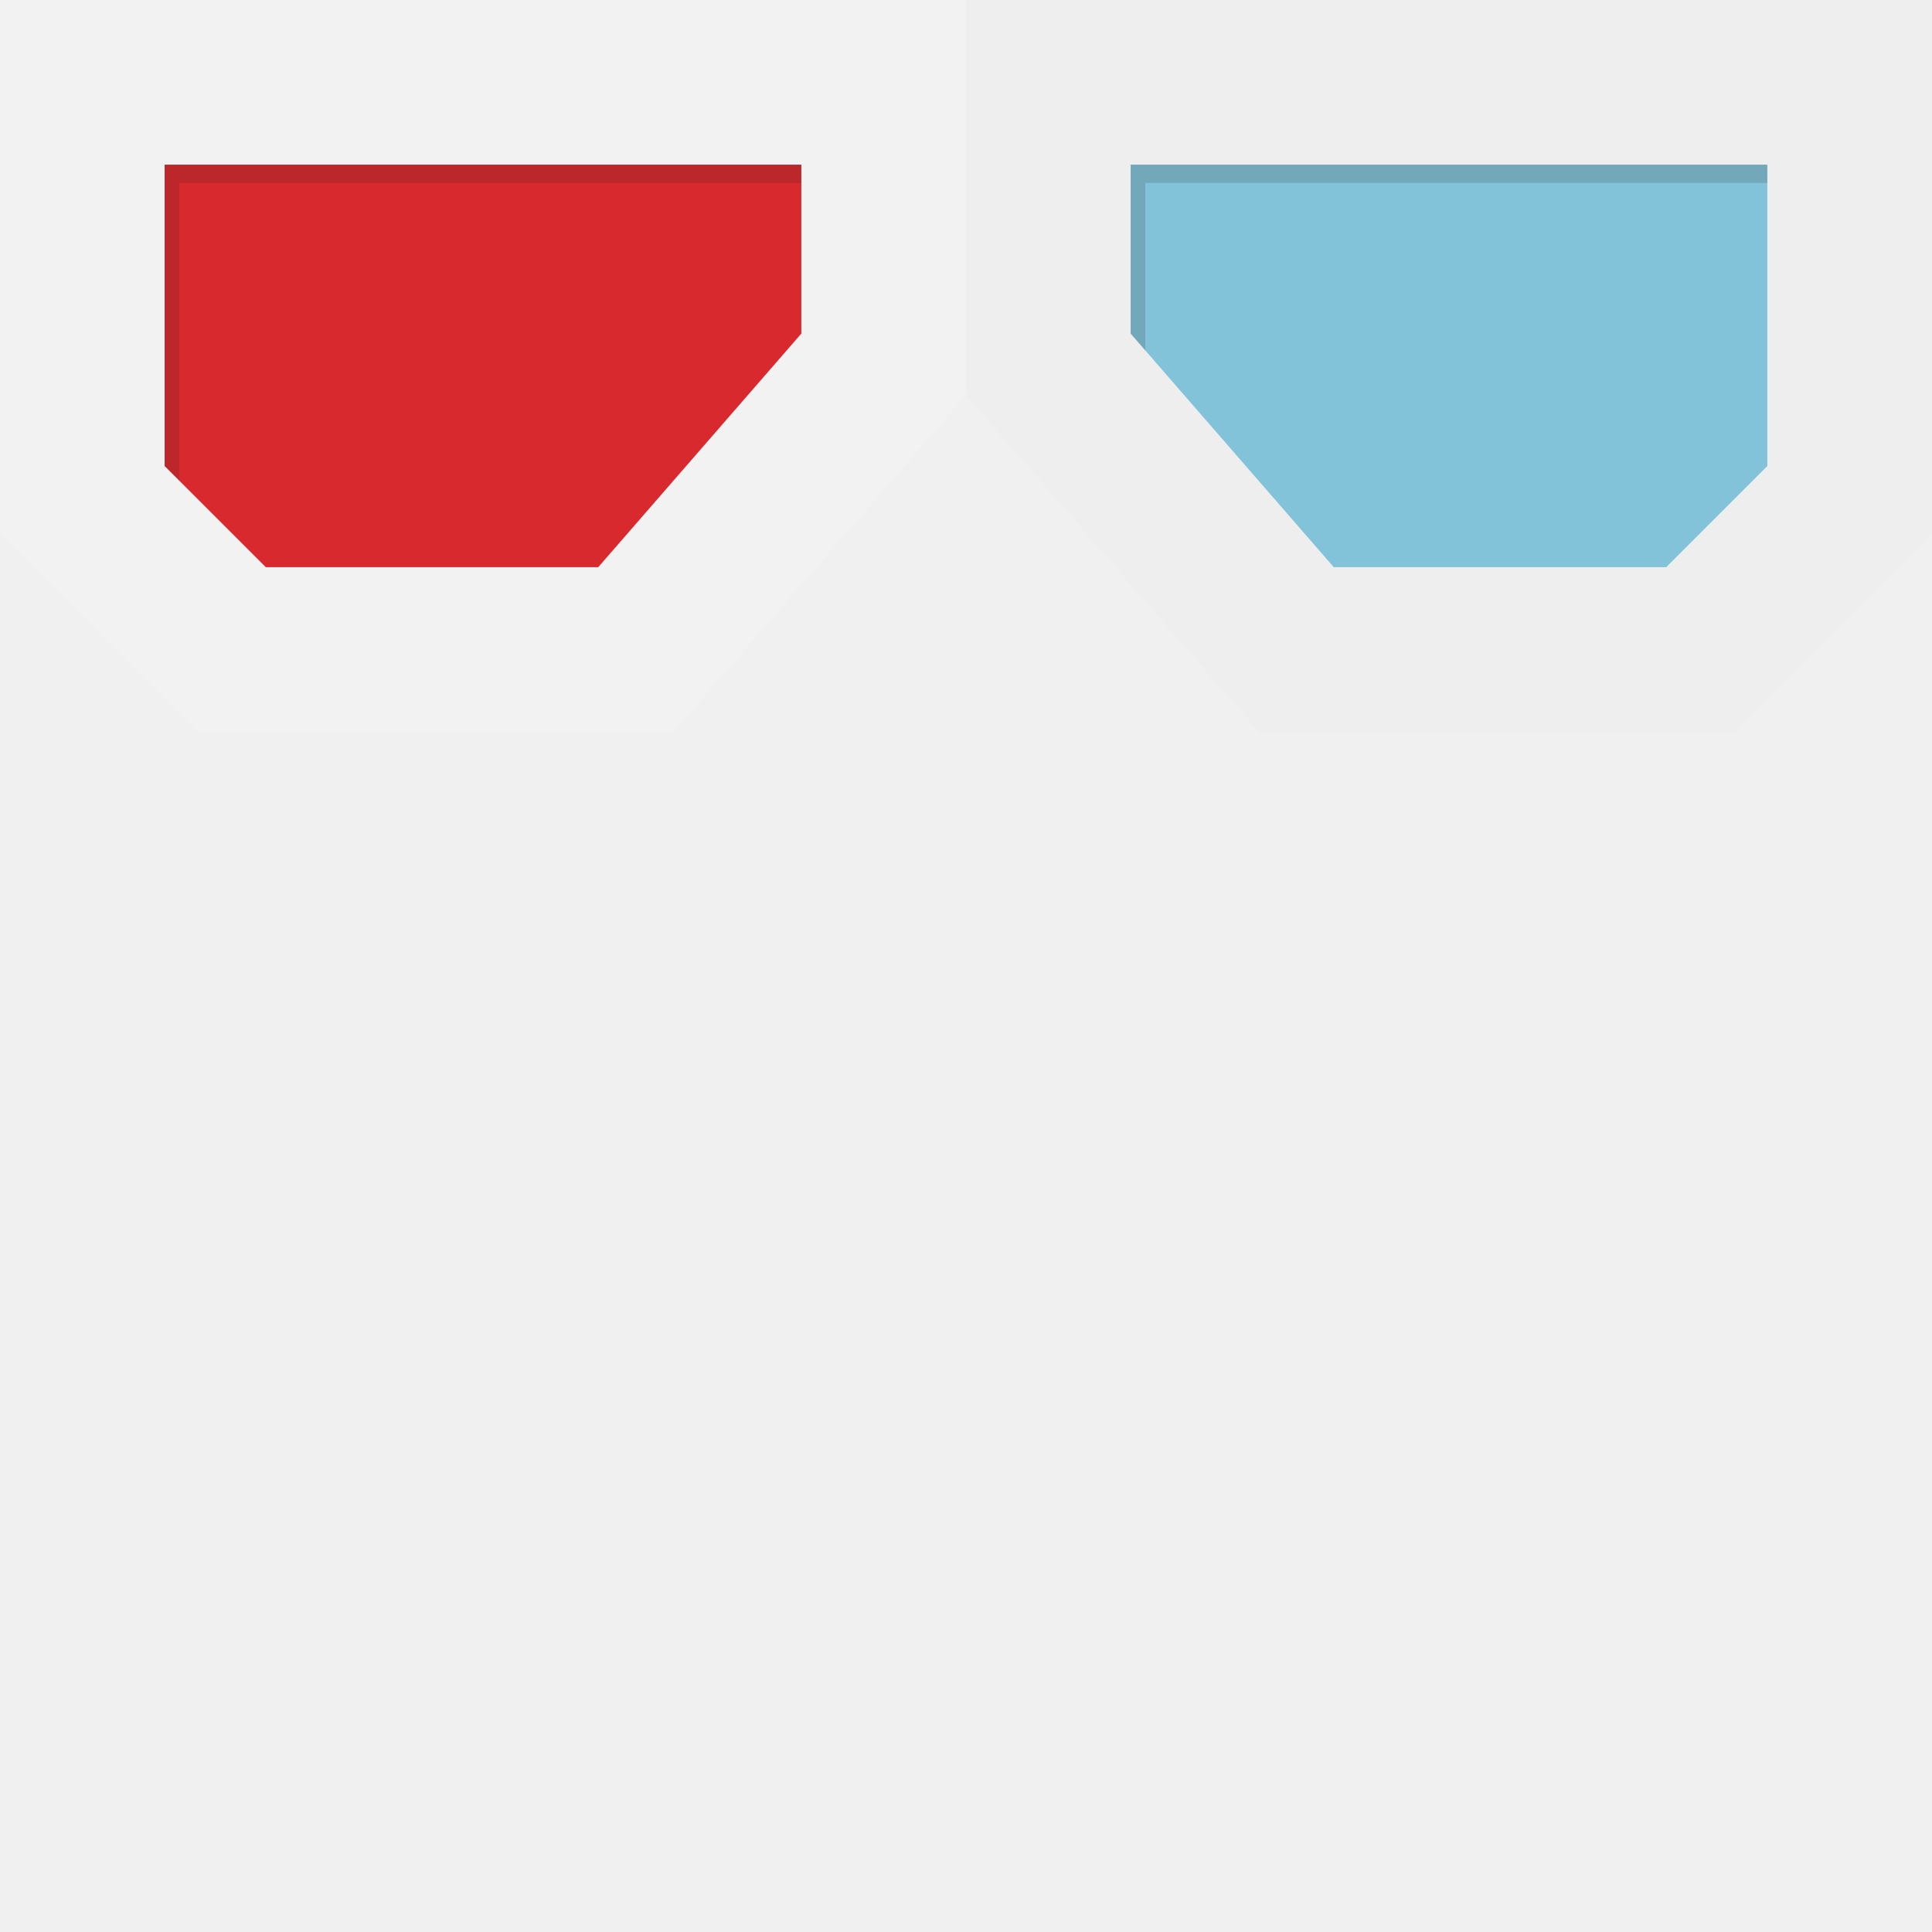
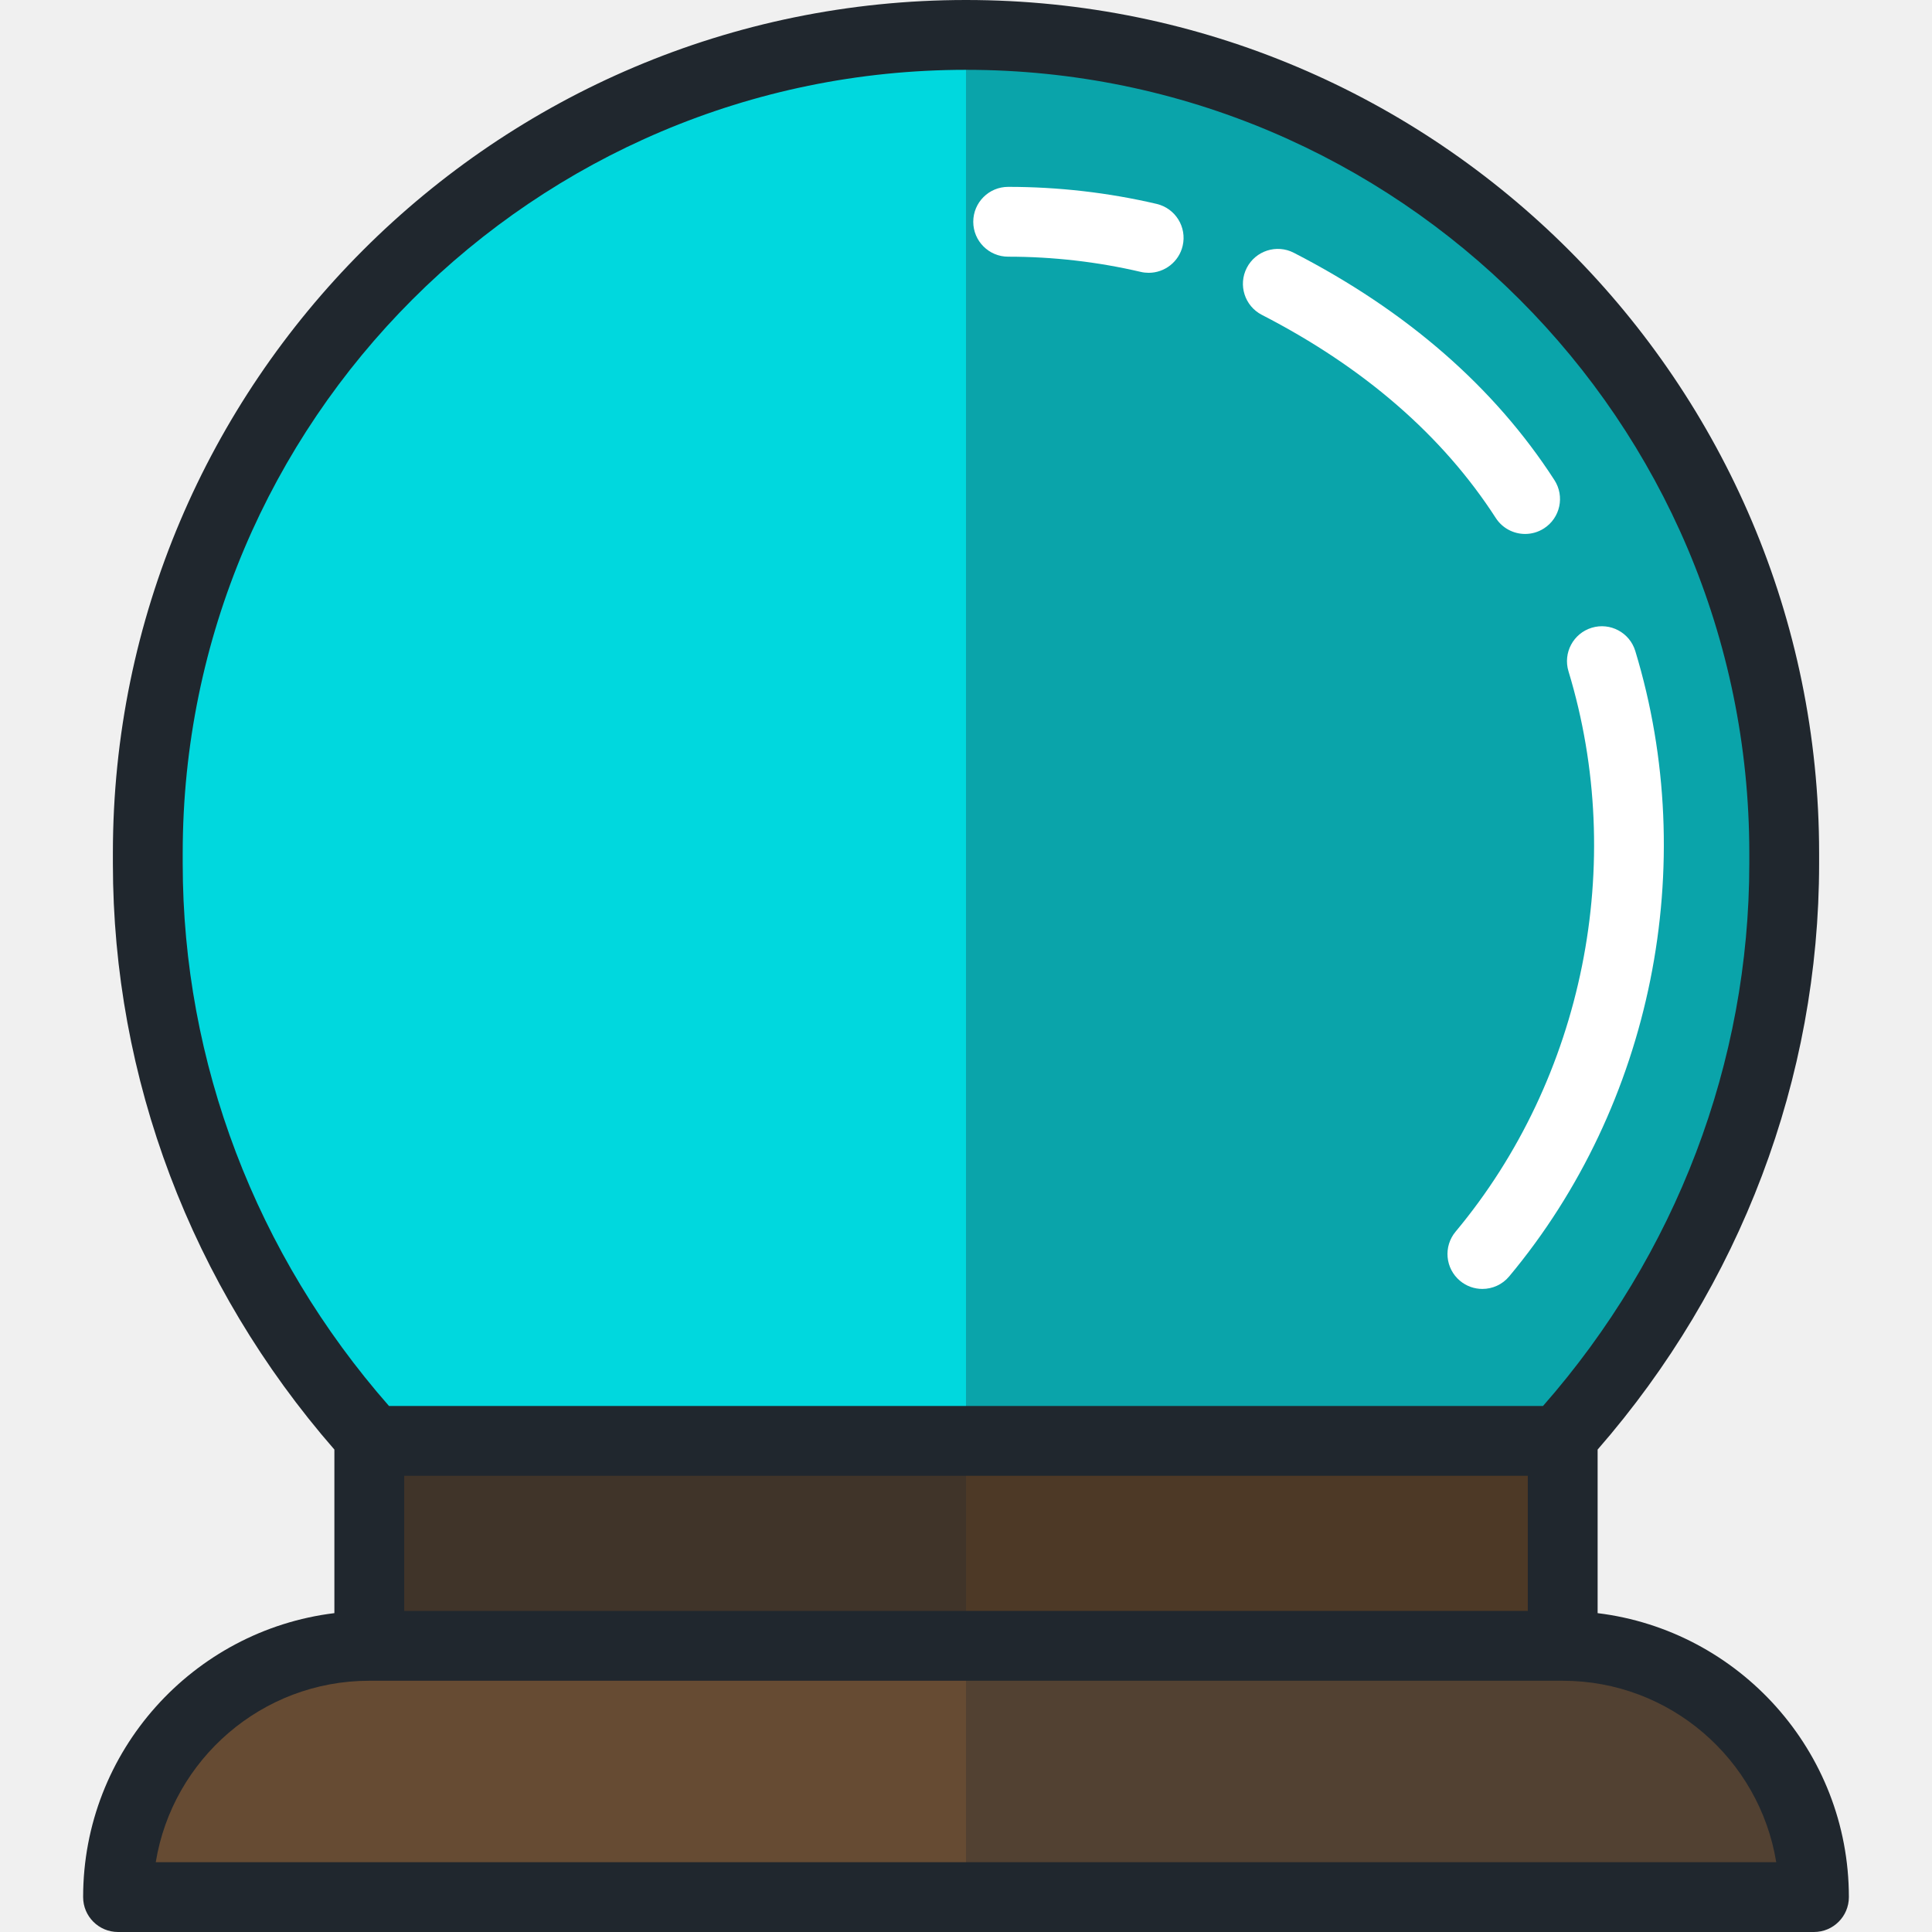
- <svg xmlns="http://www.w3.org/2000/svg" height="64px" width="64px" version="1.1" id="_x34_" viewBox="0 0 512.00 512.00" xml:space="preserve" fill="#000000">
+ <svg xmlns="http://www.w3.org/2000/svg" version="1.1" id="Layer_1" viewBox="0 0 512 512" xml:space="preserve" width="800px" height="800px" fill="#000000">
  <g id="SVGRepo_bgCarrier" stroke-width="0" />
-   <g id="SVGRepo_tracerCarrier" stroke-linecap="round" stroke-linejoin="round" stroke="#CCCCCC" stroke-width="13.312" />
+   <g id="SVGRepo_tracerCarrier" stroke-linecap="round" stroke-linejoin="round" />
  <g id="SVGRepo_iconCarrier">
+     <path style="fill:#664B33;" d="M414.136,436.167H97.866c-36.773,0-66.584,29.811-66.584,66.583h449.437 C480.719,465.977,450.909,436.167,414.136,436.167z" />
+     <path style="fill:#00D8DE;" d="M256.001,9.252L256.001,9.252c-119.755,0-216.833,97.08-216.833,216.833v2.738 c0,57.957,22.74,112.335,59.782,153.026h314.102c37.043-40.69,59.782-95.069,59.782-153.026v-2.738 C472.834,106.33,375.754,9.252,256.001,9.252z" />
+     <path style="opacity:0.3;fill:#20272E;enable-background:new ;" d="M256.001,9.252L256.001,9.252L256.001,9.252l-0.001,372.597 h157.052c37.043-40.69,59.782-95.069,59.782-153.026v-2.738C472.834,106.33,375.754,9.252,256.001,9.252z" />
    <g>
-       <g>
-         <polygon style="fill:#F2F2F2;" points="0,0 0,141.577 52.365,193.936 178.424,193.936 256,104.73 256,0 " />
-         <polygon style="fill:#D8292F;" points="70.44,150.305 43.634,123.499 43.634,43.637 212.362,43.637 212.362,88.402 158.543,150.305 " />
-       </g>
-       <g>
-         <polygon style="fill:#EFEEEF;" points="512,0 512,141.577 459.635,193.936 333.576,193.936 256,104.73 256,0 " />
-         <polygon style="fill:#83C3DA;" points="441.563,150.305 468.362,123.499 468.362,43.637 299.631,43.637 299.631,88.402 353.46,150.305 " />
-         <polygon style="opacity:0.16;fill:#231815;" points="47.515,48.484 212.362,48.484 212.362,43.637 43.634,43.637 43.634,123.499 47.515,127.38 " />
-         <polygon style="opacity:0.16;fill:#231815;" points="303.512,48.484 468.362,48.484 468.362,43.637 299.631,43.637 299.631,88.402 303.512,92.869 " />
-       </g>
+       <path style="fill:#FFFFFF;" d="M392.845,341.58c-2.091,0-4.193-0.704-5.925-2.15c-3.923-3.274-4.447-9.108-1.173-13.031 c33.942-40.659,45.407-97.558,29.92-148.495c-1.486-4.889,1.272-10.056,6.16-11.542c4.885-1.486,10.055,1.272,11.542,6.16 c17.279,56.837,4.475,120.343-33.418,165.735C398.123,340.449,395.493,341.58,392.845,341.58z" />
+       <path style="fill:#FFFFFF;" d="M404.174,141.502c-3.037,0-6.012-1.494-7.782-4.236c-14.062-21.793-34.918-39.903-61.985-53.824 c-4.544-2.338-6.333-7.914-3.995-12.459c2.339-4.544,7.918-6.332,12.46-3.995c29.989,15.424,53.226,35.694,69.068,60.246 c2.771,4.294,1.536,10.02-2.757,12.789C407.63,141.023,405.892,141.502,404.174,141.502z" />
+       <path style="fill:#FFFFFF;" d="M304.417,72.298c-0.697,0-1.405-0.079-2.113-0.244c-11.45-2.674-23.268-4.03-35.129-4.03 c-5.111,0-9.252-4.142-9.252-9.252s4.141-9.252,9.252-9.252c13.274,0,26.509,1.518,39.338,4.515 c4.975,1.162,8.066,6.138,6.905,11.113C312.42,69.416,308.617,72.298,304.417,72.298z" />
+     </g>
+     <rect x="97.869" y="381.843" style="fill:#4D3926;" width="316.268" height="54.313" />
+     <g>
+       <path style="opacity:0.3;fill:#20272E;enable-background:new ;" d="M256.001,502.75h224.718 c0-36.773-29.81-66.583-66.583-66.583H256.001V502.75z" />
+       <rect x="97.869" y="381.843" style="opacity:0.3;fill:#20272E;enable-background:new ;" width="158.14" height="54.313" />
+       <path style="fill:#20272E;" d="M423.387,427.499V384.15c37.891-43.463,58.698-98.412,58.698-155.326v-2.737 C482.085,101.422,380.664,0,256.001,0S29.916,101.422,29.916,226.085v2.737c0,56.916,20.807,111.864,58.698,155.326v43.349 c-37.465,4.58-66.584,36.57-66.584,75.251c0,5.111,4.142,9.252,9.252,9.252h449.437c5.109,0,9.252-4.141,9.252-9.252 C489.97,464.067,460.852,432.079,423.387,427.499z M48.419,228.822v-2.737c0-114.462,93.121-207.582,207.582-207.582 s207.582,93.12,207.582,207.582v2.737c0,52.692-19.386,103.589-54.667,143.774h-305.83 C67.805,332.411,48.419,281.514,48.419,228.822z M404.884,391.101v35.813H107.117v-35.813H404.884z M41.279,493.497 c4.437-27.229,28.122-48.081,56.586-48.081h316.27c28.464,0,52.149,20.851,56.586,48.081H41.279z" />
    </g>
  </g>
</svg>
